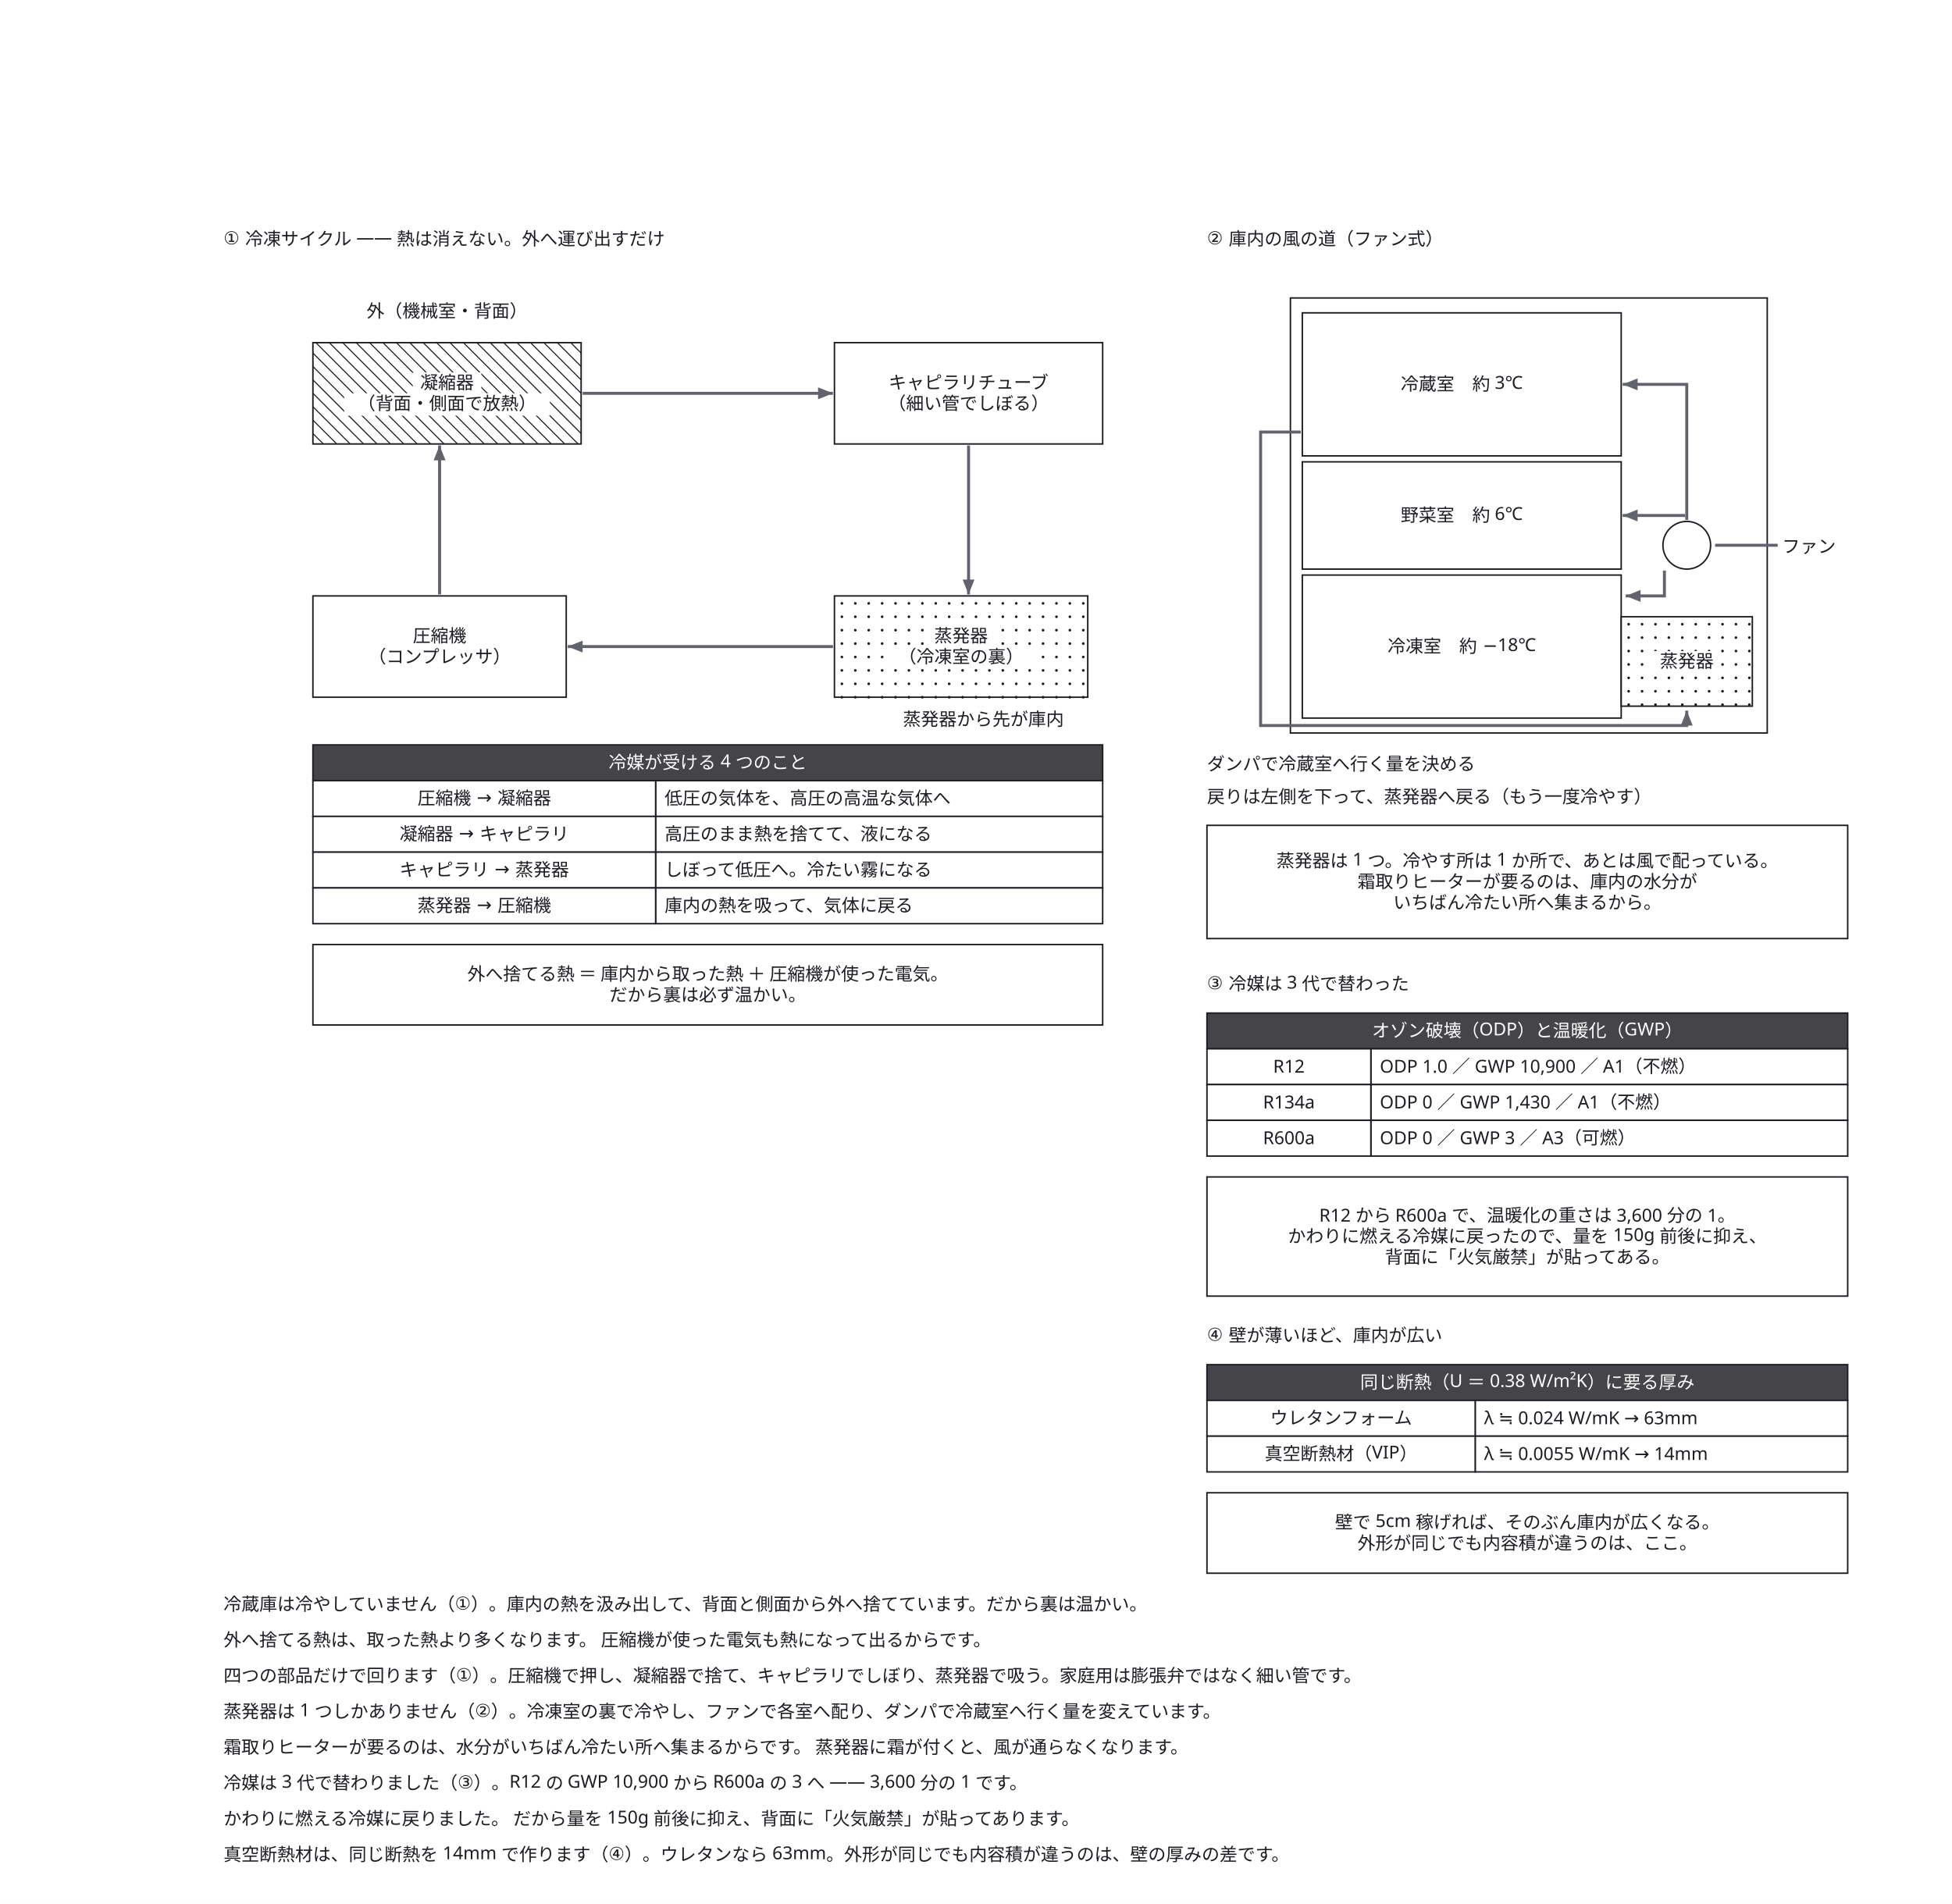
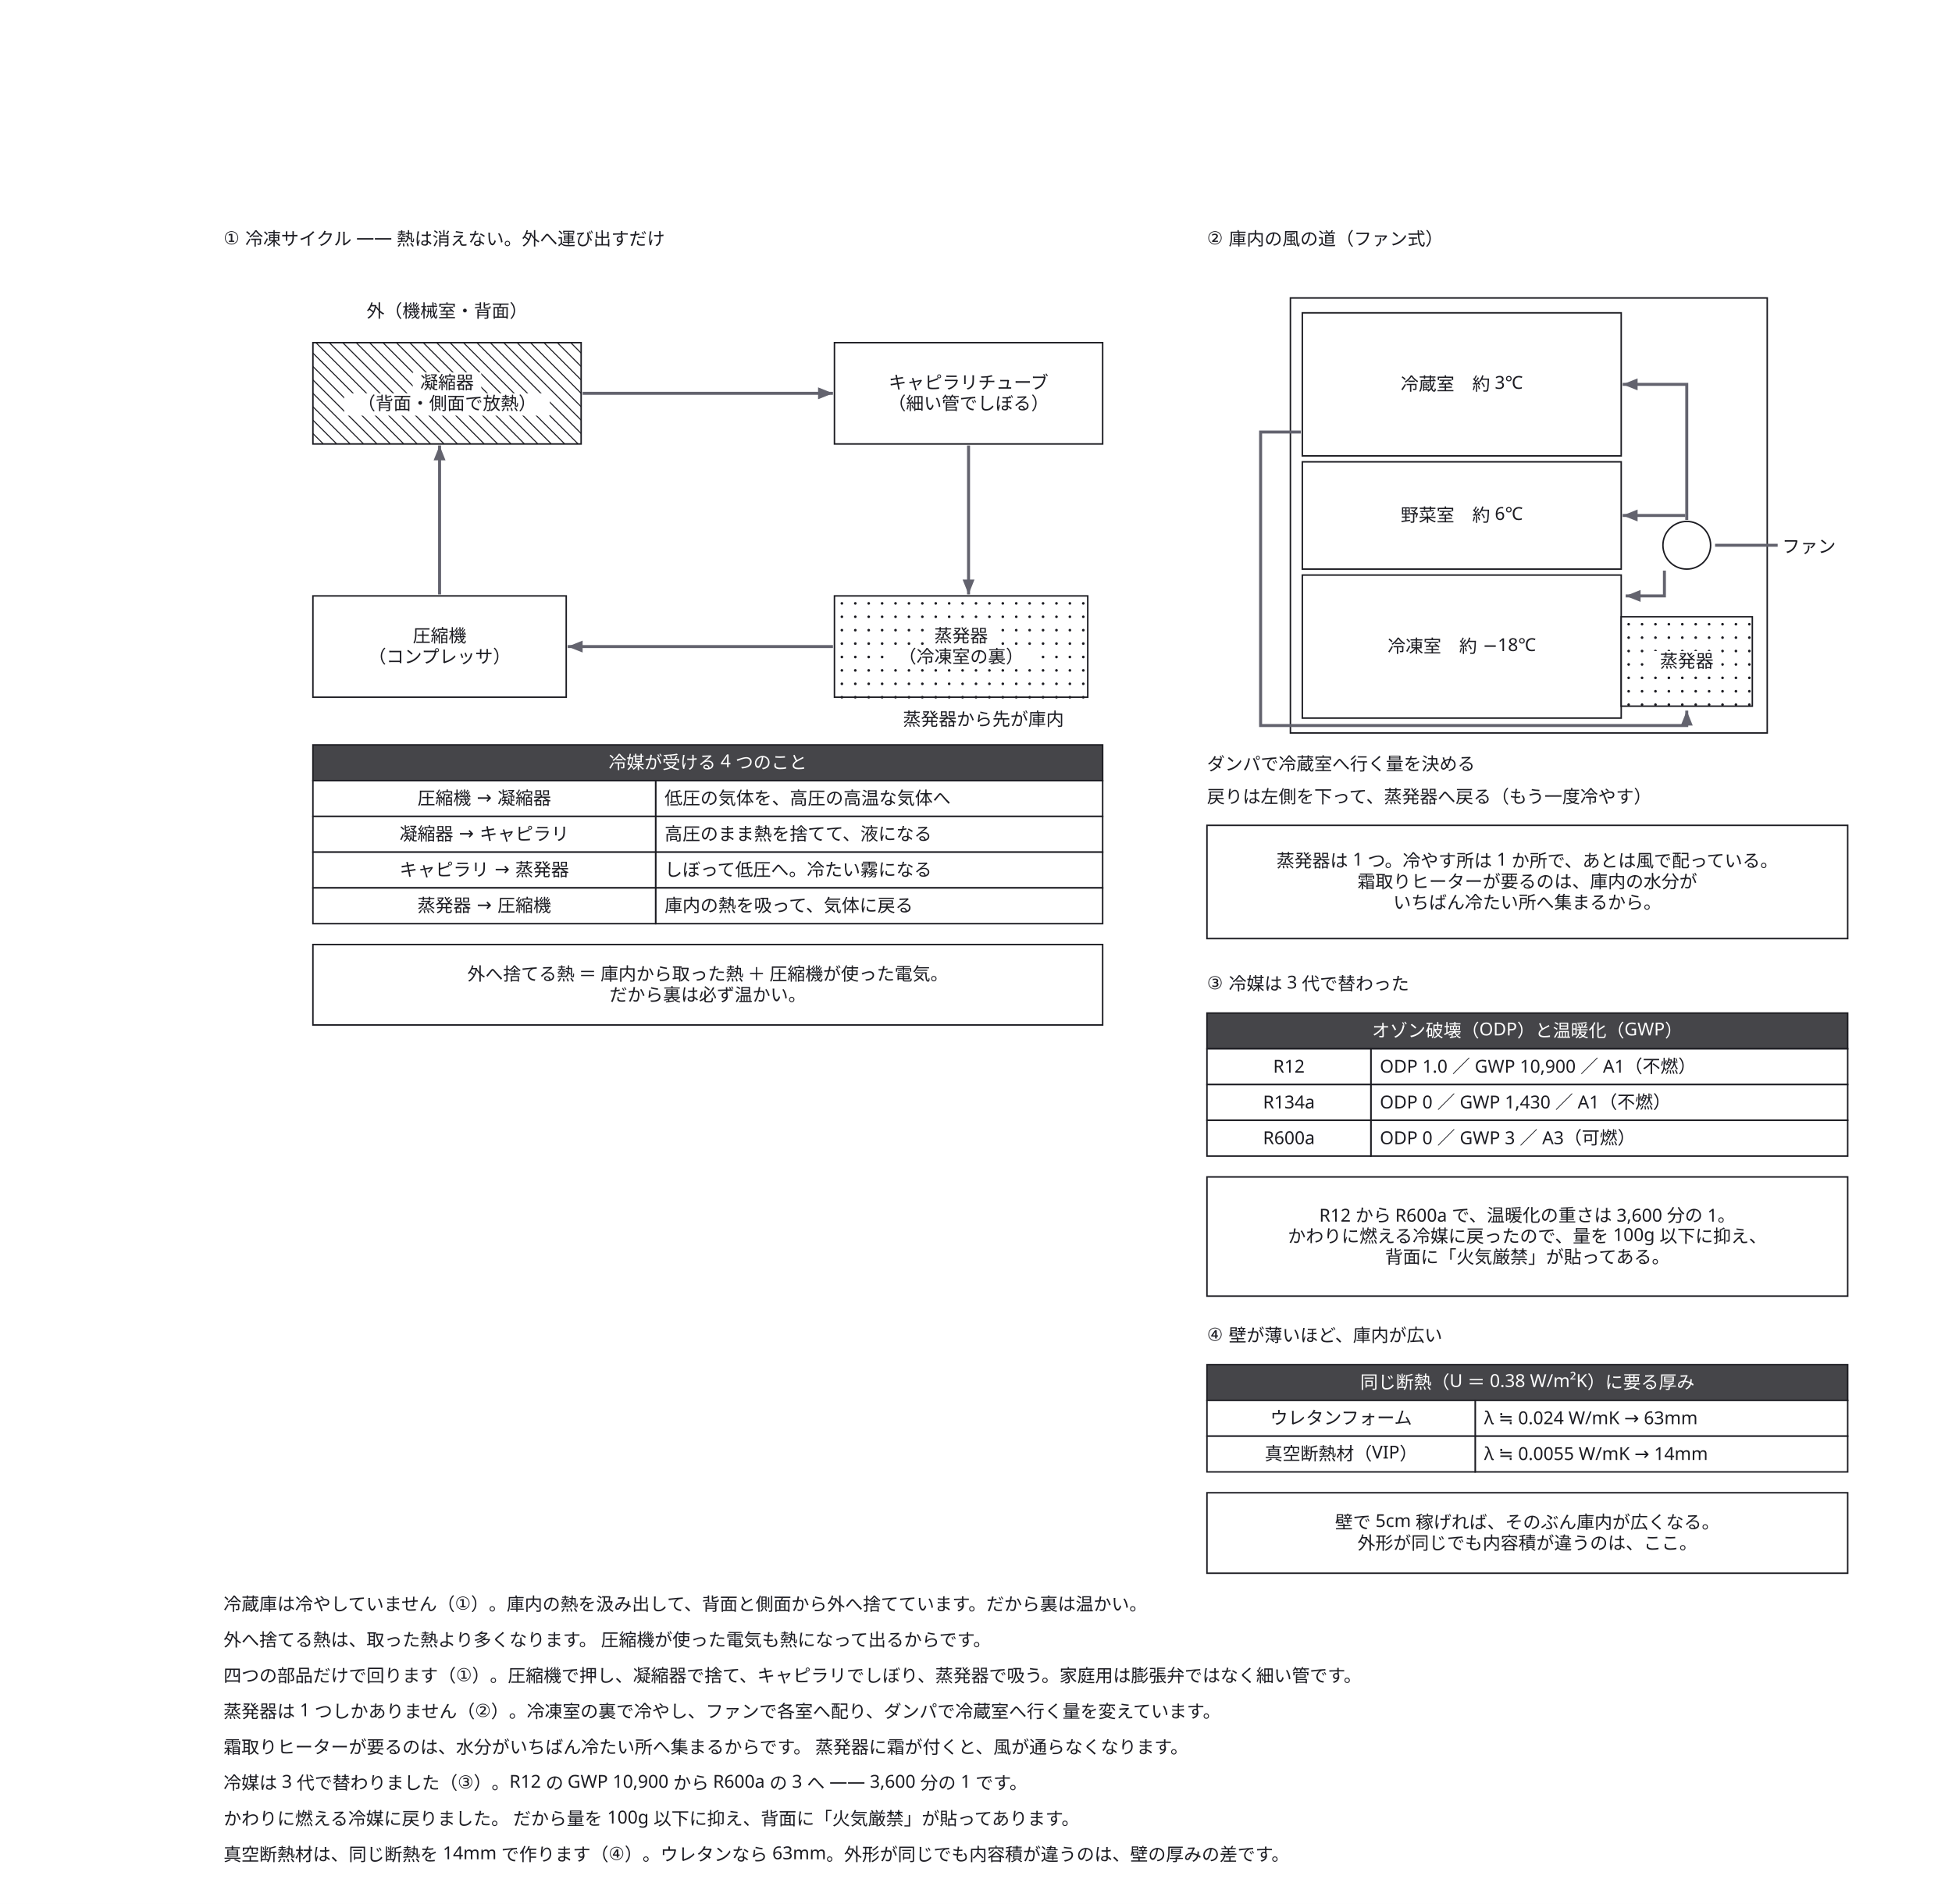
<svg xmlns="http://www.w3.org/2000/svg" width="1310" height="1278" viewBox="0 0 1310 1278">
  <defs>
    <marker id="arrow" viewBox="0 0 10 10" refX="9" refY="5" markerWidth="6" markerHeight="6" orient="auto">
      <path d="M 0 0 L 10 5 L 0 10 z" fill="#63636e" />
    </marker>
  </defs>
  <rect data-paper="1" x="0" y="0" width="1310" height="1278" fill="#ffffff" />
  <g data-node="cab" data-pinned="false" data-shape="rect">
    <rect x="866" y="200" width="320" height="292" fill="#ffffff" stroke="#1c1c22" stroke-width="1" />
  </g>
  <g data-node="why3" data-pinned="false" data-shape="rect">
    <rect x="810" y="790" width="430" height="80" fill="#ffffff" stroke="#1c1c22" stroke-width="1" />
  </g>
  <g data-node="one" data-pinned="false" data-shape="rect">
    <rect x="810" y="554" width="430" height="76" fill="#ffffff" stroke="#1c1c22" stroke-width="1" />
  </g>
  <g data-node="heat" data-pinned="false" data-shape="rect">
    <rect x="210" y="634" width="530" height="54" fill="#ffffff" stroke="#1c1c22" stroke-width="1" />
  </g>
  <g data-node="why4" data-pinned="false" data-shape="rect">
    <rect x="810" y="1002" width="430" height="54" fill="#ffffff" stroke="#1c1c22" stroke-width="1" />
  </g>
  <g data-node="rm210" data-pinned="false" data-shape="rect">
    <rect x="874" y="210" width="214" height="96" fill="#ffffff" stroke="#1c1c22" stroke-width="1" />
  </g>
  <g data-node="rm386" data-pinned="false" data-shape="rect">
    <rect x="874" y="386" width="214" height="96" fill="#ffffff" stroke="#1c1c22" stroke-width="1" />
  </g>
  <g data-node="r1" data-pinned="false" data-shape="rect" />
  <g data-node="r2" data-pinned="false" data-shape="rect" />
  <g data-node="r3" data-pinned="false" data-shape="rect" />
  <g data-node="r4" data-pinned="false" data-shape="rect" />
  <g data-node="r5" data-pinned="false" data-shape="rect" />
  <g data-node="r6" data-pinned="false" data-shape="rect" />
  <g data-node="r7" data-pinned="false" data-shape="rect" />
  <g data-node="r8" data-pinned="false" data-shape="rect" />
  <g data-node="rm310" data-pinned="false" data-shape="rect">
    <rect x="874" y="310" width="214" height="72" fill="#ffffff" stroke="#1c1c22" stroke-width="1" />
  </g>
  <g data-node="h500" data-pinned="false" data-shape="rect">
    <rect x="210" y="500" width="530" height="24" fill="#ffffff" stroke="#1c1c22" stroke-width="1" />
    <rect x="210" y="500" width="530" height="24" fill="#1c1c22" fill-opacity="0.82" />
  </g>
  <g data-node="t1" data-pinned="false" data-shape="rect" />
  <g data-node="cond" data-pinned="false" data-shape="rect">
    <rect x="210" y="230" width="180" height="68" fill="#ffffff" stroke="#1c1c22" stroke-width="1" />
    <line x1="390" y1="237" x2="383" y2="230" stroke="#1c1c22" stroke-width="0.7" />
    <line x1="390" y1="246" x2="374" y2="230" stroke="#1c1c22" stroke-width="0.7" />
    <line x1="390" y1="255" x2="365" y2="230" stroke="#1c1c22" stroke-width="0.7" />
    <line x1="390" y1="264" x2="356" y2="230" stroke="#1c1c22" stroke-width="0.7" />
    <line x1="390" y1="273" x2="347" y2="230" stroke="#1c1c22" stroke-width="0.7" />
    <line x1="390" y1="282" x2="338" y2="230" stroke="#1c1c22" stroke-width="0.7" />
    <line x1="390" y1="291" x2="329" y2="230" stroke="#1c1c22" stroke-width="0.7" />
    <line x1="320" y1="230" x2="388" y2="298" stroke="#1c1c22" stroke-width="0.7" />
    <line x1="311" y1="230" x2="379" y2="298" stroke="#1c1c22" stroke-width="0.7" />
    <line x1="302" y1="230" x2="370" y2="298" stroke="#1c1c22" stroke-width="0.7" />
    <line x1="293" y1="230" x2="361" y2="298" stroke="#1c1c22" stroke-width="0.7" />
    <line x1="284" y1="230" x2="352" y2="298" stroke="#1c1c22" stroke-width="0.7" />
    <line x1="275" y1="230" x2="343" y2="298" stroke="#1c1c22" stroke-width="0.7" />
    <line x1="266" y1="230" x2="334" y2="298" stroke="#1c1c22" stroke-width="0.7" />
    <line x1="257" y1="230" x2="325" y2="298" stroke="#1c1c22" stroke-width="0.7" />
    <line x1="248" y1="230" x2="316" y2="298" stroke="#1c1c22" stroke-width="0.7" />
    <line x1="239" y1="230" x2="307" y2="298" stroke="#1c1c22" stroke-width="0.7" />
    <line x1="230" y1="230" x2="298" y2="298" stroke="#1c1c22" stroke-width="0.7" />
    <line x1="221" y1="230" x2="289" y2="298" stroke="#1c1c22" stroke-width="0.7" />
    <line x1="212" y1="230" x2="280" y2="298" stroke="#1c1c22" stroke-width="0.7" />
    <line x1="210" y1="237" x2="271" y2="298" stroke="#1c1c22" stroke-width="0.7" />
    <line x1="210" y1="246" x2="262" y2="298" stroke="#1c1c22" stroke-width="0.7" />
    <line x1="210" y1="255" x2="253" y2="298" stroke="#1c1c22" stroke-width="0.7" />
    <line x1="210" y1="264" x2="244" y2="298" stroke="#1c1c22" stroke-width="0.7" />
    <line x1="210" y1="273" x2="235" y2="298" stroke="#1c1c22" stroke-width="0.7" />
    <line x1="210" y1="282" x2="226" y2="298" stroke="#1c1c22" stroke-width="0.7" />
    <line x1="210" y1="291" x2="217" y2="298" stroke="#1c1c22" stroke-width="0.7" />
  </g>
  <g data-node="cap" data-pinned="false" data-shape="rect">
    <rect x="560" y="230" width="180" height="68" fill="#ffffff" stroke="#1c1c22" stroke-width="1" />
  </g>
  <g data-node="comp" data-pinned="false" data-shape="rect">
    <rect x="210" y="400" width="170" height="68" fill="#ffffff" stroke="#1c1c22" stroke-width="1" />
  </g>
  <g data-node="evap" data-pinned="false" data-shape="rect">
    <rect x="560" y="400" width="170" height="68" fill="#ffffff" stroke="#1c1c22" stroke-width="1" />
    <circle cx="565" cy="405" r="0.9" fill="#1c1c22" />
    <circle cx="574" cy="405" r="0.9" fill="#1c1c22" />
    <circle cx="583" cy="405" r="0.9" fill="#1c1c22" />
    <circle cx="592" cy="405" r="0.9" fill="#1c1c22" />
    <circle cx="601" cy="405" r="0.9" fill="#1c1c22" />
    <circle cx="610" cy="405" r="0.9" fill="#1c1c22" />
    <circle cx="619" cy="405" r="0.9" fill="#1c1c22" />
    <circle cx="628" cy="405" r="0.9" fill="#1c1c22" />
    <circle cx="637" cy="405" r="0.9" fill="#1c1c22" />
    <circle cx="646" cy="405" r="0.9" fill="#1c1c22" />
    <circle cx="655" cy="405" r="0.9" fill="#1c1c22" />
    <circle cx="664" cy="405" r="0.9" fill="#1c1c22" />
    <circle cx="673" cy="405" r="0.9" fill="#1c1c22" />
    <circle cx="682" cy="405" r="0.9" fill="#1c1c22" />
    <circle cx="691" cy="405" r="0.9" fill="#1c1c22" />
    <circle cx="700" cy="405" r="0.9" fill="#1c1c22" />
    <circle cx="709" cy="405" r="0.9" fill="#1c1c22" />
    <circle cx="718" cy="405" r="0.9" fill="#1c1c22" />
    <circle cx="727" cy="405" r="0.9" fill="#1c1c22" />
    <circle cx="565" cy="414" r="0.9" fill="#1c1c22" />
    <circle cx="574" cy="414" r="0.9" fill="#1c1c22" />
    <circle cx="583" cy="414" r="0.9" fill="#1c1c22" />
    <circle cx="592" cy="414" r="0.9" fill="#1c1c22" />
    <circle cx="601" cy="414" r="0.9" fill="#1c1c22" />
    <circle cx="610" cy="414" r="0.9" fill="#1c1c22" />
    <circle cx="619" cy="414" r="0.9" fill="#1c1c22" />
    <circle cx="628" cy="414" r="0.9" fill="#1c1c22" />
    <circle cx="637" cy="414" r="0.9" fill="#1c1c22" />
    <circle cx="646" cy="414" r="0.9" fill="#1c1c22" />
    <circle cx="655" cy="414" r="0.9" fill="#1c1c22" />
    <circle cx="664" cy="414" r="0.9" fill="#1c1c22" />
    <circle cx="673" cy="414" r="0.9" fill="#1c1c22" />
    <circle cx="682" cy="414" r="0.9" fill="#1c1c22" />
    <circle cx="691" cy="414" r="0.9" fill="#1c1c22" />
    <circle cx="700" cy="414" r="0.9" fill="#1c1c22" />
    <circle cx="709" cy="414" r="0.9" fill="#1c1c22" />
    <circle cx="718" cy="414" r="0.9" fill="#1c1c22" />
    <circle cx="727" cy="414" r="0.9" fill="#1c1c22" />
    <circle cx="565" cy="423" r="0.9" fill="#1c1c22" />
    <circle cx="574" cy="423" r="0.9" fill="#1c1c22" />
    <circle cx="583" cy="423" r="0.9" fill="#1c1c22" />
    <circle cx="592" cy="423" r="0.9" fill="#1c1c22" />
    <circle cx="601" cy="423" r="0.9" fill="#1c1c22" />
    <circle cx="610" cy="423" r="0.9" fill="#1c1c22" />
    <circle cx="619" cy="423" r="0.9" fill="#1c1c22" />
    <circle cx="628" cy="423" r="0.9" fill="#1c1c22" />
    <circle cx="637" cy="423" r="0.9" fill="#1c1c22" />
    <circle cx="646" cy="423" r="0.9" fill="#1c1c22" />
    <circle cx="655" cy="423" r="0.9" fill="#1c1c22" />
    <circle cx="664" cy="423" r="0.9" fill="#1c1c22" />
    <circle cx="673" cy="423" r="0.9" fill="#1c1c22" />
    <circle cx="682" cy="423" r="0.9" fill="#1c1c22" />
    <circle cx="691" cy="423" r="0.9" fill="#1c1c22" />
    <circle cx="700" cy="423" r="0.9" fill="#1c1c22" />
    <circle cx="709" cy="423" r="0.9" fill="#1c1c22" />
    <circle cx="718" cy="423" r="0.9" fill="#1c1c22" />
    <circle cx="727" cy="423" r="0.9" fill="#1c1c22" />
    <circle cx="565" cy="432" r="0.9" fill="#1c1c22" />
    <circle cx="574" cy="432" r="0.9" fill="#1c1c22" />
    <circle cx="583" cy="432" r="0.9" fill="#1c1c22" />
    <circle cx="592" cy="432" r="0.9" fill="#1c1c22" />
    <circle cx="601" cy="432" r="0.9" fill="#1c1c22" />
    <circle cx="610" cy="432" r="0.9" fill="#1c1c22" />
    <circle cx="619" cy="432" r="0.9" fill="#1c1c22" />
    <circle cx="628" cy="432" r="0.9" fill="#1c1c22" />
    <circle cx="637" cy="432" r="0.9" fill="#1c1c22" />
    <circle cx="646" cy="432" r="0.9" fill="#1c1c22" />
    <circle cx="655" cy="432" r="0.9" fill="#1c1c22" />
    <circle cx="664" cy="432" r="0.9" fill="#1c1c22" />
    <circle cx="673" cy="432" r="0.9" fill="#1c1c22" />
    <circle cx="682" cy="432" r="0.9" fill="#1c1c22" />
    <circle cx="691" cy="432" r="0.9" fill="#1c1c22" />
    <circle cx="700" cy="432" r="0.9" fill="#1c1c22" />
    <circle cx="709" cy="432" r="0.9" fill="#1c1c22" />
    <circle cx="718" cy="432" r="0.9" fill="#1c1c22" />
    <circle cx="727" cy="432" r="0.9" fill="#1c1c22" />
    <circle cx="565" cy="441" r="0.9" fill="#1c1c22" />
    <circle cx="574" cy="441" r="0.9" fill="#1c1c22" />
    <circle cx="583" cy="441" r="0.9" fill="#1c1c22" />
    <circle cx="592" cy="441" r="0.9" fill="#1c1c22" />
    <circle cx="601" cy="441" r="0.9" fill="#1c1c22" />
    <circle cx="610" cy="441" r="0.9" fill="#1c1c22" />
    <circle cx="619" cy="441" r="0.9" fill="#1c1c22" />
    <circle cx="628" cy="441" r="0.9" fill="#1c1c22" />
    <circle cx="637" cy="441" r="0.9" fill="#1c1c22" />
    <circle cx="646" cy="441" r="0.9" fill="#1c1c22" />
    <circle cx="655" cy="441" r="0.9" fill="#1c1c22" />
    <circle cx="664" cy="441" r="0.9" fill="#1c1c22" />
    <circle cx="673" cy="441" r="0.9" fill="#1c1c22" />
    <circle cx="682" cy="441" r="0.9" fill="#1c1c22" />
    <circle cx="691" cy="441" r="0.9" fill="#1c1c22" />
    <circle cx="700" cy="441" r="0.9" fill="#1c1c22" />
    <circle cx="709" cy="441" r="0.9" fill="#1c1c22" />
    <circle cx="718" cy="441" r="0.9" fill="#1c1c22" />
    <circle cx="727" cy="441" r="0.9" fill="#1c1c22" />
    <circle cx="565" cy="450" r="0.9" fill="#1c1c22" />
    <circle cx="574" cy="450" r="0.9" fill="#1c1c22" />
    <circle cx="583" cy="450" r="0.9" fill="#1c1c22" />
    <circle cx="592" cy="450" r="0.9" fill="#1c1c22" />
    <circle cx="601" cy="450" r="0.9" fill="#1c1c22" />
    <circle cx="610" cy="450" r="0.9" fill="#1c1c22" />
    <circle cx="619" cy="450" r="0.9" fill="#1c1c22" />
    <circle cx="628" cy="450" r="0.9" fill="#1c1c22" />
    <circle cx="637" cy="450" r="0.9" fill="#1c1c22" />
    <circle cx="646" cy="450" r="0.9" fill="#1c1c22" />
    <circle cx="655" cy="450" r="0.9" fill="#1c1c22" />
    <circle cx="664" cy="450" r="0.9" fill="#1c1c22" />
    <circle cx="673" cy="450" r="0.9" fill="#1c1c22" />
    <circle cx="682" cy="450" r="0.9" fill="#1c1c22" />
    <circle cx="691" cy="450" r="0.9" fill="#1c1c22" />
    <circle cx="700" cy="450" r="0.9" fill="#1c1c22" />
    <circle cx="709" cy="450" r="0.9" fill="#1c1c22" />
    <circle cx="718" cy="450" r="0.9" fill="#1c1c22" />
    <circle cx="727" cy="450" r="0.9" fill="#1c1c22" />
    <circle cx="565" cy="459" r="0.9" fill="#1c1c22" />
    <circle cx="574" cy="459" r="0.9" fill="#1c1c22" />
    <circle cx="583" cy="459" r="0.9" fill="#1c1c22" />
    <circle cx="592" cy="459" r="0.9" fill="#1c1c22" />
    <circle cx="601" cy="459" r="0.9" fill="#1c1c22" />
    <circle cx="610" cy="459" r="0.9" fill="#1c1c22" />
    <circle cx="619" cy="459" r="0.9" fill="#1c1c22" />
    <circle cx="628" cy="459" r="0.9" fill="#1c1c22" />
    <circle cx="637" cy="459" r="0.9" fill="#1c1c22" />
    <circle cx="646" cy="459" r="0.9" fill="#1c1c22" />
    <circle cx="655" cy="459" r="0.9" fill="#1c1c22" />
    <circle cx="664" cy="459" r="0.9" fill="#1c1c22" />
    <circle cx="673" cy="459" r="0.9" fill="#1c1c22" />
    <circle cx="682" cy="459" r="0.9" fill="#1c1c22" />
    <circle cx="691" cy="459" r="0.9" fill="#1c1c22" />
    <circle cx="700" cy="459" r="0.9" fill="#1c1c22" />
    <circle cx="709" cy="459" r="0.9" fill="#1c1c22" />
    <circle cx="718" cy="459" r="0.9" fill="#1c1c22" />
    <circle cx="727" cy="459" r="0.9" fill="#1c1c22" />
    <circle cx="565" cy="468" r="0.9" fill="#1c1c22" />
    <circle cx="574" cy="468" r="0.9" fill="#1c1c22" />
    <circle cx="583" cy="468" r="0.9" fill="#1c1c22" />
    <circle cx="592" cy="468" r="0.9" fill="#1c1c22" />
    <circle cx="601" cy="468" r="0.9" fill="#1c1c22" />
    <circle cx="610" cy="468" r="0.9" fill="#1c1c22" />
    <circle cx="619" cy="468" r="0.9" fill="#1c1c22" />
    <circle cx="628" cy="468" r="0.9" fill="#1c1c22" />
    <circle cx="637" cy="468" r="0.9" fill="#1c1c22" />
    <circle cx="646" cy="468" r="0.9" fill="#1c1c22" />
    <circle cx="655" cy="468" r="0.9" fill="#1c1c22" />
    <circle cx="664" cy="468" r="0.9" fill="#1c1c22" />
    <circle cx="673" cy="468" r="0.9" fill="#1c1c22" />
    <circle cx="682" cy="468" r="0.9" fill="#1c1c22" />
    <circle cx="691" cy="468" r="0.9" fill="#1c1c22" />
    <circle cx="700" cy="468" r="0.9" fill="#1c1c22" />
    <circle cx="709" cy="468" r="0.9" fill="#1c1c22" />
    <circle cx="718" cy="468" r="0.9" fill="#1c1c22" />
    <circle cx="727" cy="468" r="0.9" fill="#1c1c22" />
  </g>
  <g data-node="h680" data-pinned="false" data-shape="rect">
    <rect x="810" y="680" width="430" height="24" fill="#ffffff" stroke="#1c1c22" stroke-width="1" />
    <rect x="810" y="680" width="430" height="24" fill="#1c1c22" fill-opacity="0.82" />
  </g>
  <g data-node="h916" data-pinned="false" data-shape="rect">
    <rect x="810" y="916" width="430" height="24" fill="#ffffff" stroke="#1c1c22" stroke-width="1" />
    <rect x="810" y="916" width="430" height="24" fill="#1c1c22" fill-opacity="0.82" />
  </g>
  <g data-node="t2" data-pinned="false" data-shape="rect" />
  <g data-node="t3" data-pinned="false" data-shape="rect" />
  <g data-node="t4" data-pinned="false" data-shape="rect" />
  <g data-node="y704" data-pinned="false" data-shape="rect">
    <rect x="920" y="704" width="320" height="24" fill="#ffffff" stroke="#1c1c22" stroke-width="1" />
  </g>
  <g data-node="y728" data-pinned="false" data-shape="rect">
    <rect x="920" y="728" width="320" height="24" fill="#ffffff" stroke="#1c1c22" stroke-width="1" />
  </g>
  <g data-node="y752" data-pinned="false" data-shape="rect">
    <rect x="920" y="752" width="320" height="24" fill="#ffffff" stroke="#1c1c22" stroke-width="1" />
  </g>
  <g data-node="y524" data-pinned="false" data-shape="rect">
    <rect x="440" y="524" width="300" height="24" fill="#ffffff" stroke="#1c1c22" stroke-width="1" />
  </g>
  <g data-node="y548" data-pinned="false" data-shape="rect">
    <rect x="440" y="548" width="300" height="24" fill="#ffffff" stroke="#1c1c22" stroke-width="1" />
  </g>
  <g data-node="y572" data-pinned="false" data-shape="rect">
    <rect x="440" y="572" width="300" height="24" fill="#ffffff" stroke="#1c1c22" stroke-width="1" />
  </g>
  <g data-node="y596" data-pinned="false" data-shape="rect">
    <rect x="440" y="596" width="300" height="24" fill="#ffffff" stroke="#1c1c22" stroke-width="1" />
  </g>
  <g data-node="dmpN" data-pinned="false" data-shape="rect" />
  <g data-node="retN" data-pinned="false" data-shape="rect" />
  <g data-node="y940" data-pinned="false" data-shape="rect">
    <rect x="990" y="940" width="250" height="24" fill="#ffffff" stroke="#1c1c22" stroke-width="1" />
  </g>
  <g data-node="y964" data-pinned="false" data-shape="rect">
    <rect x="990" y="964" width="250" height="24" fill="#ffffff" stroke="#1c1c22" stroke-width="1" />
  </g>
  <g data-node="x524" data-pinned="false" data-shape="rect">
    <rect x="210" y="524" width="230" height="24" fill="#ffffff" stroke="#1c1c22" stroke-width="1" />
  </g>
  <g data-node="x548" data-pinned="false" data-shape="rect">
    <rect x="210" y="548" width="230" height="24" fill="#ffffff" stroke="#1c1c22" stroke-width="1" />
  </g>
  <g data-node="x572" data-pinned="false" data-shape="rect">
    <rect x="210" y="572" width="230" height="24" fill="#ffffff" stroke="#1c1c22" stroke-width="1" />
  </g>
  <g data-node="x596" data-pinned="false" data-shape="rect">
    <rect x="210" y="596" width="230" height="24" fill="#ffffff" stroke="#1c1c22" stroke-width="1" />
  </g>
  <g data-node="evap2" data-pinned="false" data-shape="rect">
    <rect x="1088" y="414" width="88" height="60" fill="#ffffff" stroke="#1c1c22" stroke-width="1" />
    <circle cx="1093" cy="419" r="0.9" fill="#1c1c22" />
    <circle cx="1102" cy="419" r="0.9" fill="#1c1c22" />
    <circle cx="1111" cy="419" r="0.9" fill="#1c1c22" />
    <circle cx="1120" cy="419" r="0.9" fill="#1c1c22" />
    <circle cx="1129" cy="419" r="0.9" fill="#1c1c22" />
    <circle cx="1138" cy="419" r="0.9" fill="#1c1c22" />
    <circle cx="1147" cy="419" r="0.9" fill="#1c1c22" />
    <circle cx="1156" cy="419" r="0.9" fill="#1c1c22" />
    <circle cx="1165" cy="419" r="0.9" fill="#1c1c22" />
    <circle cx="1174" cy="419" r="0.9" fill="#1c1c22" />
    <circle cx="1093" cy="428" r="0.9" fill="#1c1c22" />
    <circle cx="1102" cy="428" r="0.9" fill="#1c1c22" />
    <circle cx="1111" cy="428" r="0.9" fill="#1c1c22" />
    <circle cx="1120" cy="428" r="0.9" fill="#1c1c22" />
    <circle cx="1129" cy="428" r="0.9" fill="#1c1c22" />
    <circle cx="1138" cy="428" r="0.9" fill="#1c1c22" />
    <circle cx="1147" cy="428" r="0.9" fill="#1c1c22" />
    <circle cx="1156" cy="428" r="0.9" fill="#1c1c22" />
    <circle cx="1165" cy="428" r="0.9" fill="#1c1c22" />
    <circle cx="1174" cy="428" r="0.9" fill="#1c1c22" />
    <circle cx="1093" cy="437" r="0.9" fill="#1c1c22" />
    <circle cx="1102" cy="437" r="0.9" fill="#1c1c22" />
    <circle cx="1111" cy="437" r="0.9" fill="#1c1c22" />
    <circle cx="1120" cy="437" r="0.9" fill="#1c1c22" />
    <circle cx="1129" cy="437" r="0.9" fill="#1c1c22" />
    <circle cx="1138" cy="437" r="0.9" fill="#1c1c22" />
    <circle cx="1147" cy="437" r="0.9" fill="#1c1c22" />
    <circle cx="1156" cy="437" r="0.9" fill="#1c1c22" />
    <circle cx="1165" cy="437" r="0.9" fill="#1c1c22" />
    <circle cx="1174" cy="437" r="0.9" fill="#1c1c22" />
    <circle cx="1093" cy="446" r="0.9" fill="#1c1c22" />
    <circle cx="1102" cy="446" r="0.9" fill="#1c1c22" />
    <circle cx="1111" cy="446" r="0.9" fill="#1c1c22" />
    <circle cx="1120" cy="446" r="0.9" fill="#1c1c22" />
    <circle cx="1129" cy="446" r="0.9" fill="#1c1c22" />
    <circle cx="1138" cy="446" r="0.9" fill="#1c1c22" />
    <circle cx="1147" cy="446" r="0.9" fill="#1c1c22" />
    <circle cx="1156" cy="446" r="0.9" fill="#1c1c22" />
    <circle cx="1165" cy="446" r="0.9" fill="#1c1c22" />
    <circle cx="1174" cy="446" r="0.9" fill="#1c1c22" />
    <circle cx="1093" cy="455" r="0.9" fill="#1c1c22" />
    <circle cx="1102" cy="455" r="0.9" fill="#1c1c22" />
    <circle cx="1111" cy="455" r="0.9" fill="#1c1c22" />
    <circle cx="1120" cy="455" r="0.9" fill="#1c1c22" />
    <circle cx="1129" cy="455" r="0.9" fill="#1c1c22" />
    <circle cx="1138" cy="455" r="0.9" fill="#1c1c22" />
    <circle cx="1147" cy="455" r="0.9" fill="#1c1c22" />
    <circle cx="1156" cy="455" r="0.9" fill="#1c1c22" />
    <circle cx="1165" cy="455" r="0.9" fill="#1c1c22" />
    <circle cx="1174" cy="455" r="0.9" fill="#1c1c22" />
    <circle cx="1093" cy="464" r="0.9" fill="#1c1c22" />
    <circle cx="1102" cy="464" r="0.9" fill="#1c1c22" />
    <circle cx="1111" cy="464" r="0.9" fill="#1c1c22" />
    <circle cx="1120" cy="464" r="0.9" fill="#1c1c22" />
    <circle cx="1129" cy="464" r="0.9" fill="#1c1c22" />
    <circle cx="1138" cy="464" r="0.9" fill="#1c1c22" />
    <circle cx="1147" cy="464" r="0.9" fill="#1c1c22" />
    <circle cx="1156" cy="464" r="0.9" fill="#1c1c22" />
    <circle cx="1165" cy="464" r="0.9" fill="#1c1c22" />
    <circle cx="1174" cy="464" r="0.9" fill="#1c1c22" />
    <circle cx="1093" cy="473" r="0.9" fill="#1c1c22" />
    <circle cx="1102" cy="473" r="0.9" fill="#1c1c22" />
    <circle cx="1111" cy="473" r="0.9" fill="#1c1c22" />
    <circle cx="1120" cy="473" r="0.9" fill="#1c1c22" />
    <circle cx="1129" cy="473" r="0.9" fill="#1c1c22" />
    <circle cx="1138" cy="473" r="0.9" fill="#1c1c22" />
    <circle cx="1147" cy="473" r="0.9" fill="#1c1c22" />
    <circle cx="1156" cy="473" r="0.9" fill="#1c1c22" />
    <circle cx="1165" cy="473" r="0.9" fill="#1c1c22" />
    <circle cx="1174" cy="473" r="0.9" fill="#1c1c22" />
  </g>
  <g data-node="x940" data-pinned="false" data-shape="rect">
    <rect x="810" y="940" width="180" height="24" fill="#ffffff" stroke="#1c1c22" stroke-width="1" />
  </g>
  <g data-node="x964" data-pinned="false" data-shape="rect">
    <rect x="810" y="964" width="180" height="24" fill="#ffffff" stroke="#1c1c22" stroke-width="1" />
  </g>
  <g data-node="sideI" data-pinned="false" data-shape="rect" />
  <g data-node="sideO" data-pinned="false" data-shape="rect" />
  <g data-node="x704" data-pinned="false" data-shape="rect">
    <rect x="810" y="704" width="110" height="24" fill="#ffffff" stroke="#1c1c22" stroke-width="1" />
  </g>
  <g data-node="x728" data-pinned="false" data-shape="rect">
    <rect x="810" y="728" width="110" height="24" fill="#ffffff" stroke="#1c1c22" stroke-width="1" />
  </g>
  <g data-node="x752" data-pinned="false" data-shape="rect">
    <rect x="810" y="752" width="110" height="24" fill="#ffffff" stroke="#1c1c22" stroke-width="1" />
  </g>
  <g data-node="fanN" data-pinned="false" data-shape="rect" />
  <g data-node="fan" data-pinned="false" data-shape="rect">
    <circle cx="1132" cy="366" r="16" fill="#ffffff" stroke="#1c1c22" stroke-width="1" />
  </g>
  <g data-node="p0" data-pinned="false" data-shape="rect" />
  <g data-node="p1" data-pinned="false" data-shape="rect" />
  <g data-node="p2" data-pinned="false" data-shape="rect" />
  <g data-node="p3" data-pinned="false" data-shape="rect" />
  <g data-node="p4" data-pinned="false" data-shape="rect" />
  <g data-node="p5" data-pinned="false" data-shape="rect" />
  <g data-node="p6" data-pinned="false" data-shape="rect" />
  <g data-node="p7" data-pinned="false" data-shape="rect" />
  <g data-node="p8" data-pinned="false" data-shape="rect" />
  <g data-node="p9" data-pinned="false" data-shape="rect" />
  <g data-node="p10" data-pinned="false" data-shape="rect" />
  <g data-node="p11" data-pinned="false" data-shape="rect" />
  <g data-node="p12" data-pinned="false" data-shape="rect" />
  <g data-node="p13" data-pinned="false" data-shape="rect" />
  <g data-node="p16" data-pinned="false" data-shape="rect" />
  <g data-node="p17" data-pinned="false" data-shape="rect" />
  <g data-node="p14" data-pinned="false" data-shape="rect" />
  <g data-node="p15" data-pinned="false" data-shape="rect" />
  <g data-edge="p0&gt;p1" data-pinned="false">
    <path d="M 295 399 L 295 299" fill="none" stroke="#63636e" stroke-width="2" />
    <path d="M 295 299 L 291 309 L 299 309 Z" fill="#63636e" stroke="none" />
  </g>
  <g data-edge="p2&gt;p3" data-pinned="false">
    <path d="M 391 264 L 559 264" fill="none" stroke="#63636e" stroke-width="2" />
    <path d="M 559 264 L 549 260 L 549 268 Z" fill="#63636e" stroke="none" />
  </g>
  <g data-edge="p4&gt;p5" data-pinned="false">
    <path d="M 650 299 L 650 399" fill="none" stroke="#63636e" stroke-width="2" />
    <path d="M 650 399 L 654 389 L 646 389 Z" fill="#63636e" stroke="none" />
  </g>
  <g data-edge="p6&gt;p7" data-pinned="false">
    <path d="M 559 434 L 381 434" fill="none" stroke="#63636e" stroke-width="2" />
    <path d="M 381 434 L 391 438 L 391 430 Z" fill="#63636e" stroke="none" />
  </g>
  <g data-edge="p8&gt;p9" data-pinned="false">
    <path d="M 1132 349 L 1132 258 L 1089 258" fill="none" stroke="#63636e" stroke-width="2" />
    <path d="M 1089 258 L 1099 262 L 1099 254 Z" fill="#63636e" stroke="none" />
  </g>
  <g data-edge="p10&gt;p11" data-pinned="false">
    <path d="M 1131 346 L 1089 346" fill="none" stroke="#63636e" stroke-width="2" />
    <path d="M 1089 346 L 1099 350 L 1099 342 Z" fill="#63636e" stroke="none" />
  </g>
  <g data-edge="p12&gt;p13" data-pinned="false">
    <path d="M 873 290 L 846 290 L 846 487 L 1132 487 L 1132 477" fill="none" stroke="#63636e" stroke-width="2" />
    <path d="M 1132 477 L 1128 487 L 1136 487 Z" fill="#63636e" stroke="none" />
  </g>
  <g data-edge="p14&gt;p15" data-pinned="false">
    <path d="M 1193 366 L 1151 366" fill="none" stroke="#63636e" stroke-width="2" />
  </g>
  <g data-edge="p16&gt;p17" data-pinned="false">
    <path d="M 1117 383 L 1117 400 L 1091 400" fill="none" stroke="#63636e" stroke-width="2" />
    <path d="M 1091 400 L 1101 404 L 1101 396 Z" fill="#63636e" stroke="none" />
  </g>
  <g data-name="why3">
    <text x="1025" y="820" text-anchor="middle" font-family="sans-serif" font-size="12" fill="#1c1c22">R12 から R600a で、温暖化の重さは 3,600 分の 1。</text>
-     <text x="1025" y="834" text-anchor="middle" font-family="sans-serif" font-size="12" fill="#1c1c22">かわりに燃える冷媒に戻ったので、量を 150g 前後に抑え、</text>
+     <text x="1025" y="834" text-anchor="middle" font-family="sans-serif" font-size="12" fill="#1c1c22">かわりに燃える冷媒に戻ったので、量を 100g 以下に抑え、</text>
    <text x="1025" y="848" text-anchor="middle" font-family="sans-serif" font-size="12" fill="#1c1c22">背面に「火気厳禁」が貼ってある。</text>
  </g>
  <g data-name="one">
    <text x="1025" y="582" text-anchor="middle" font-family="sans-serif" font-size="12" fill="#1c1c22">蒸発器は 1 つ。冷やす所は 1 か所で、あとは風で配っている。</text>
    <text x="1025" y="596" text-anchor="middle" font-family="sans-serif" font-size="12" fill="#1c1c22">霜取りヒーターが要るのは、庫内の水分が</text>
    <text x="1025" y="610" text-anchor="middle" font-family="sans-serif" font-size="12" fill="#1c1c22">いちばん冷たい所へ集まるから。</text>
  </g>
  <g data-name="heat">
    <text x="475" y="658" text-anchor="middle" font-family="sans-serif" font-size="12" fill="#1c1c22">外へ捨てる熱 ＝ 庫内から取った熱 ＋ 圧縮機が使った電気。</text>
    <text x="475" y="672" text-anchor="middle" font-family="sans-serif" font-size="12" fill="#1c1c22">だから裏は必ず温かい。</text>
  </g>
  <g data-name="why4">
    <text x="1025" y="1026" text-anchor="middle" font-family="sans-serif" font-size="12" fill="#1c1c22">壁で 5cm 稼げれば、そのぶん庫内が広くなる。</text>
    <text x="1025" y="1040" text-anchor="middle" font-family="sans-serif" font-size="12" fill="#1c1c22">外形が同じでも内容積が違うのは、ここ。</text>
  </g>
  <g data-name="rm210">
    <text x="981" y="262" text-anchor="middle" font-family="sans-serif" font-size="12" fill="#1c1c22">冷蔵室　約 3℃</text>
  </g>
  <g data-name="rm386">
    <text x="981" y="438" text-anchor="middle" font-family="sans-serif" font-size="12" fill="#1c1c22">冷凍室　約 −18℃</text>
  </g>
  <g data-name="r1">
    <text x="150" y="1081" text-anchor="start" font-family="sans-serif" font-size="12" fill="#1c1c22">冷蔵庫は冷やしていません（①）。庫内の熱を汲み出して、背面と側面から外へ捨てています。だから裏は温かい。</text>
  </g>
  <g data-name="r2">
    <text x="150" y="1105" text-anchor="start" font-family="sans-serif" font-size="12" fill="#1c1c22">外へ捨てる熱は、取った熱より多くなります。 圧縮機が使った電気も熱になって出るからです。</text>
  </g>
  <g data-name="r3">
    <text x="150" y="1129" text-anchor="start" font-family="sans-serif" font-size="12" fill="#1c1c22">四つの部品だけで回ります（①）。圧縮機で押し、凝縮器で捨て、キャピラリでしぼり、蒸発器で吸う。家庭用は膨張弁ではなく細い管です。</text>
  </g>
  <g data-name="r4">
    <text x="150" y="1153" text-anchor="start" font-family="sans-serif" font-size="12" fill="#1c1c22">蒸発器は 1 つしかありません（②）。冷凍室の裏で冷やし、ファンで各室へ配り、ダンパで冷蔵室へ行く量を変えています。</text>
  </g>
  <g data-name="r5">
    <text x="150" y="1177" text-anchor="start" font-family="sans-serif" font-size="12" fill="#1c1c22">霜取りヒーターが要るのは、水分がいちばん冷たい所へ集まるからです。 蒸発器に霜が付くと、風が通らなくなります。</text>
  </g>
  <g data-name="r6">
    <text x="150" y="1201" text-anchor="start" font-family="sans-serif" font-size="12" fill="#1c1c22">冷媒は 3 代で替わりました（③）。R12 の GWP 10,900 から R600a の 3 へ —— 3,600 分の 1 です。</text>
  </g>
  <g data-name="r7">
-     <text x="150" y="1225" text-anchor="start" font-family="sans-serif" font-size="12" fill="#1c1c22">かわりに燃える冷媒に戻りました。 だから量を 150g 前後に抑え、背面に「火気厳禁」が貼ってあります。</text>
+     <text x="150" y="1225" text-anchor="start" font-family="sans-serif" font-size="12" fill="#1c1c22">かわりに燃える冷媒に戻りました。 だから量を 100g 以下に抑え、背面に「火気厳禁」が貼ってあります。</text>
  </g>
  <g data-name="r8">
    <text x="150" y="1249" text-anchor="start" font-family="sans-serif" font-size="12" fill="#1c1c22">真空断熱材は、同じ断熱を 14mm で作ります（④）。ウレタンなら 63mm。外形が同じでも内容積が違うのは、壁の厚みの差です。</text>
  </g>
  <g data-name="rm310">
    <text x="981" y="350" text-anchor="middle" font-family="sans-serif" font-size="12" fill="#1c1c22">野菜室　約 6℃</text>
  </g>
  <g data-name="h500">
    <text x="475" y="516" text-anchor="middle" font-family="sans-serif" font-size="12" fill="#ffffff">冷媒が受ける 4 つのこと</text>
  </g>
  <g data-name="t1">
    <text x="150" y="164" text-anchor="start" font-family="sans-serif" font-size="12" fill="#1c1c22">① 冷凍サイクル —— 熱は消えない。外へ運び出すだけ</text>
  </g>
  <g data-name="cond">
    <rect x="277" y="250" width="46" height="15" fill="#ffffff" />
    <text x="300" y="261" text-anchor="middle" font-family="sans-serif" font-size="12" fill="#1c1c22">凝縮器</text>
    <rect x="231" y="264" width="138" height="15" fill="#ffffff" />
    <text x="300" y="275" text-anchor="middle" font-family="sans-serif" font-size="12" fill="#1c1c22">（背面・側面で放熱）</text>
  </g>
  <g data-name="cap">
    <text x="650" y="261" text-anchor="middle" font-family="sans-serif" font-size="12" fill="#1c1c22">キャピラリチューブ</text>
    <text x="650" y="275" text-anchor="middle" font-family="sans-serif" font-size="12" fill="#1c1c22">（細い管でしぼる）</text>
  </g>
  <g data-name="comp">
    <text x="295" y="431" text-anchor="middle" font-family="sans-serif" font-size="12" fill="#1c1c22">圧縮機</text>
    <text x="295" y="445" text-anchor="middle" font-family="sans-serif" font-size="12" fill="#1c1c22">（コンプレッサ）</text>
  </g>
  <g data-name="evap">
    <rect x="622" y="420" width="46" height="15" fill="#ffffff" />
    <text x="645" y="431" text-anchor="middle" font-family="sans-serif" font-size="12" fill="#1c1c22">蒸発器</text>
    <rect x="595" y="434" width="100" height="15" fill="#ffffff" />
    <text x="645" y="445" text-anchor="middle" font-family="sans-serif" font-size="12" fill="#1c1c22">（冷凍室の裏）</text>
  </g>
  <g data-name="h680">
    <text x="1025" y="696" text-anchor="middle" font-family="sans-serif" font-size="12" fill="#ffffff">オゾン破壊（ODP）と温暖化（GWP）</text>
  </g>
  <g data-name="h916">
    <text x="1025" y="932" text-anchor="middle" font-family="sans-serif" font-size="12" fill="#ffffff">同じ断熱（U ＝ 0.38 W/m²K）に要る厚み</text>
  </g>
  <g data-name="t2">
    <text x="810" y="164" text-anchor="start" font-family="sans-serif" font-size="12" fill="#1c1c22">② 庫内の風の道（ファン式）</text>
  </g>
  <g data-name="t3">
    <text x="810" y="664" text-anchor="start" font-family="sans-serif" font-size="12" fill="#1c1c22">③ 冷媒は 3 代で替わった</text>
  </g>
  <g data-name="t4">
    <text x="810" y="900" text-anchor="start" font-family="sans-serif" font-size="12" fill="#1c1c22">④ 壁が薄いほど、庫内が広い</text>
  </g>
  <g data-name="y704">
    <text x="926" y="720" text-anchor="start" font-family="sans-serif" font-size="12" fill="#1c1c22">ODP 1.0 ／ GWP 10,900 ／ A1（不燃）</text>
  </g>
  <g data-name="y728">
    <text x="926" y="744" text-anchor="start" font-family="sans-serif" font-size="12" fill="#1c1c22">ODP 0 ／ GWP 1,430 ／ A1（不燃）</text>
  </g>
  <g data-name="y752">
    <text x="926" y="768" text-anchor="start" font-family="sans-serif" font-size="12" fill="#1c1c22">ODP 0 ／ GWP 3 ／ A3（可燃）</text>
  </g>
  <g data-name="y524">
    <text x="446" y="540" text-anchor="start" font-family="sans-serif" font-size="12" fill="#1c1c22">低圧の気体を、高圧の高温な気体へ</text>
  </g>
  <g data-name="y548">
    <text x="446" y="564" text-anchor="start" font-family="sans-serif" font-size="12" fill="#1c1c22">高圧のまま熱を捨てて、液になる</text>
  </g>
  <g data-name="y572">
    <text x="446" y="588" text-anchor="start" font-family="sans-serif" font-size="12" fill="#1c1c22">しぼって低圧へ。冷たい霧になる</text>
  </g>
  <g data-name="y596">
    <text x="446" y="612" text-anchor="start" font-family="sans-serif" font-size="12" fill="#1c1c22">庫内の熱を吸って、気体に戻る</text>
  </g>
  <g data-name="dmpN">
    <text x="810" y="517" text-anchor="start" font-family="sans-serif" font-size="12" fill="#1c1c22">ダンパで冷蔵室へ行く量を決める</text>
  </g>
  <g data-name="retN">
    <text x="810" y="539" text-anchor="start" font-family="sans-serif" font-size="12" fill="#1c1c22">戻りは左側を下って、蒸発器へ戻る（もう一度冷やす）</text>
  </g>
  <g data-name="y940">
    <text x="996" y="956" text-anchor="start" font-family="sans-serif" font-size="12" fill="#1c1c22">λ ≒ 0.024 W/mK → 63mm</text>
  </g>
  <g data-name="y964">
    <text x="996" y="980" text-anchor="start" font-family="sans-serif" font-size="12" fill="#1c1c22">λ ≒ 0.0055 W/mK → 14mm</text>
  </g>
  <g data-name="x524">
    <text x="325" y="540" text-anchor="middle" font-family="sans-serif" font-size="12" fill="#1c1c22">圧縮機 → 凝縮器</text>
  </g>
  <g data-name="x548">
    <text x="325" y="564" text-anchor="middle" font-family="sans-serif" font-size="12" fill="#1c1c22">凝縮器 → キャピラリ</text>
  </g>
  <g data-name="x572">
    <text x="325" y="588" text-anchor="middle" font-family="sans-serif" font-size="12" fill="#1c1c22">キャピラリ → 蒸発器</text>
  </g>
  <g data-name="x596">
    <text x="325" y="612" text-anchor="middle" font-family="sans-serif" font-size="12" fill="#1c1c22">蒸発器 → 圧縮機</text>
  </g>
  <g data-name="evap2">
    <rect x="1109" y="437" width="46" height="15" fill="#ffffff" />
    <text x="1132" y="448" text-anchor="middle" font-family="sans-serif" font-size="12" fill="#1c1c22">蒸発器</text>
  </g>
  <g data-name="x940">
    <text x="900" y="956" text-anchor="middle" font-family="sans-serif" font-size="12" fill="#1c1c22">ウレタンフォーム</text>
  </g>
  <g data-name="x964">
    <text x="900" y="980" text-anchor="middle" font-family="sans-serif" font-size="12" fill="#1c1c22">真空断熱材（VIP）</text>
  </g>
  <g data-name="sideI">
    <text x="660" y="487" text-anchor="middle" font-family="sans-serif" font-size="12" fill="#1c1c22">蒸発器から先が庫内</text>
  </g>
  <g data-name="sideO">
    <text x="300" y="213" text-anchor="middle" font-family="sans-serif" font-size="12" fill="#1c1c22">外（機械室・背面）</text>
  </g>
  <g data-name="x704">
    <text x="865" y="720" text-anchor="middle" font-family="sans-serif" font-size="12" fill="#1c1c22">R12</text>
  </g>
  <g data-name="x728">
    <text x="865" y="744" text-anchor="middle" font-family="sans-serif" font-size="12" fill="#1c1c22">R134a</text>
  </g>
  <g data-name="x752">
    <text x="865" y="768" text-anchor="middle" font-family="sans-serif" font-size="12" fill="#1c1c22">R600a</text>
  </g>
  <g data-name="fanN">
    <text x="1196" y="371" text-anchor="start" font-family="sans-serif" font-size="12" fill="#1c1c22">ファン</text>
  </g>
</svg>
